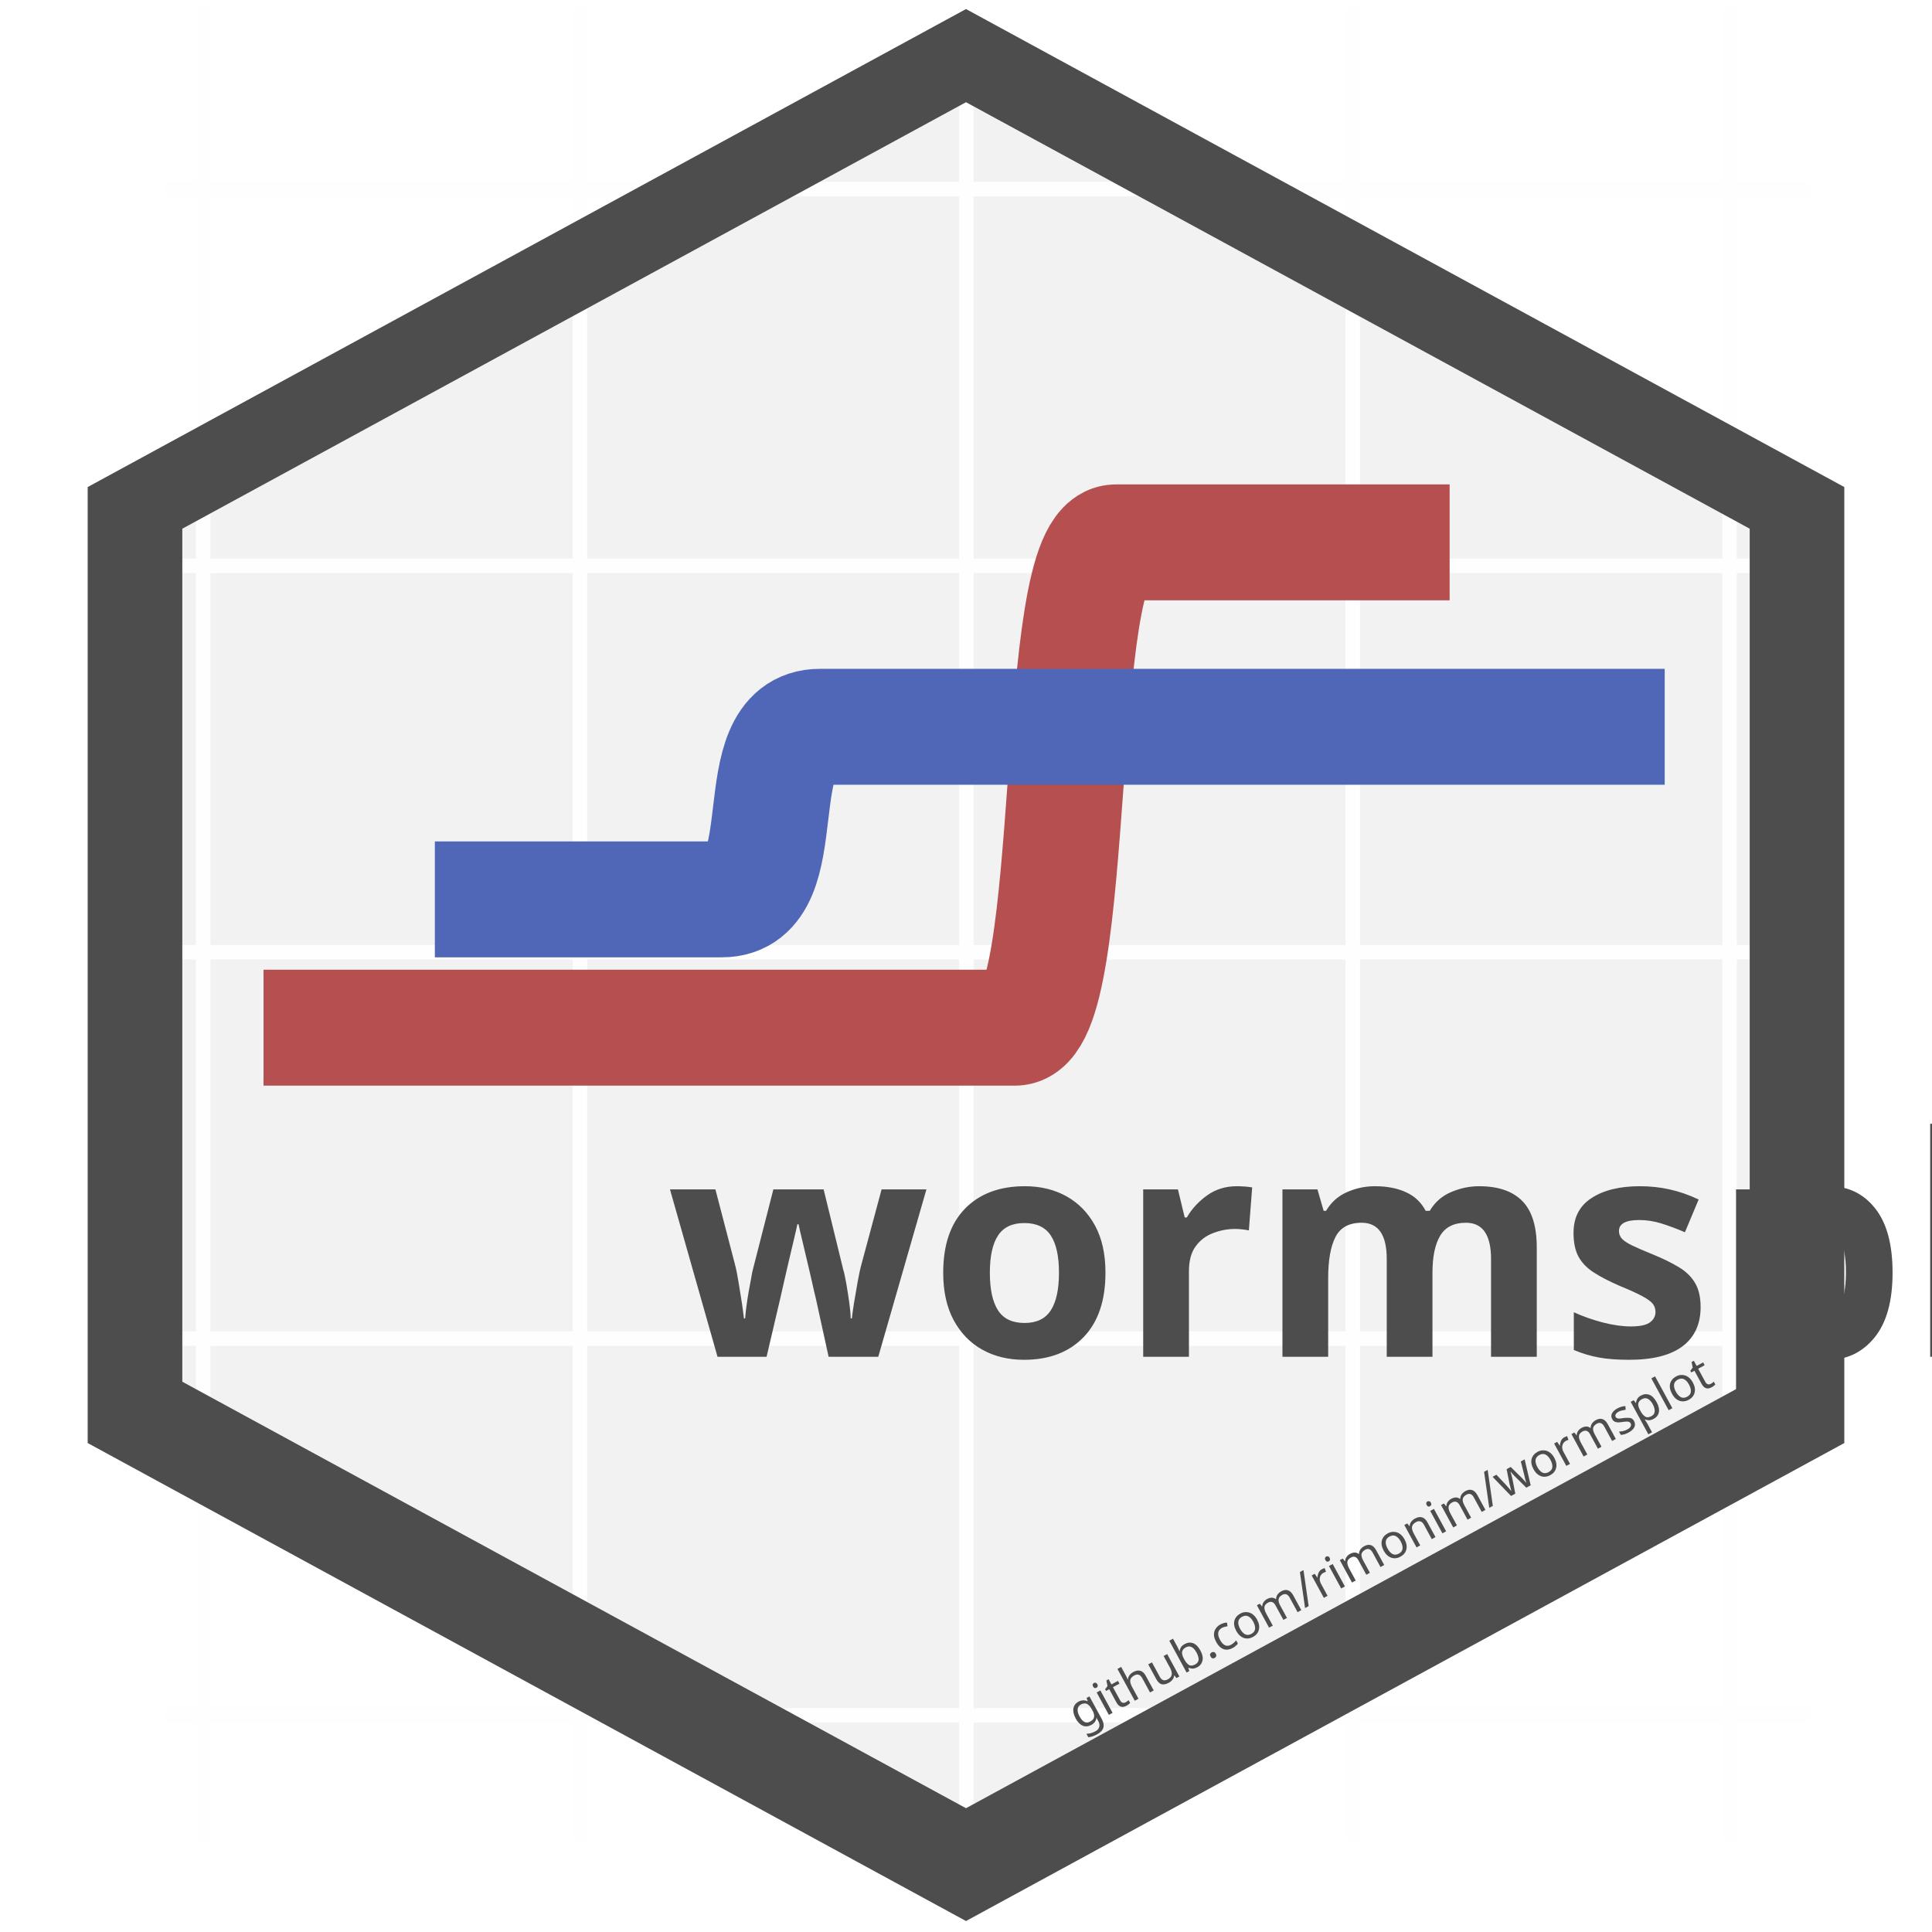
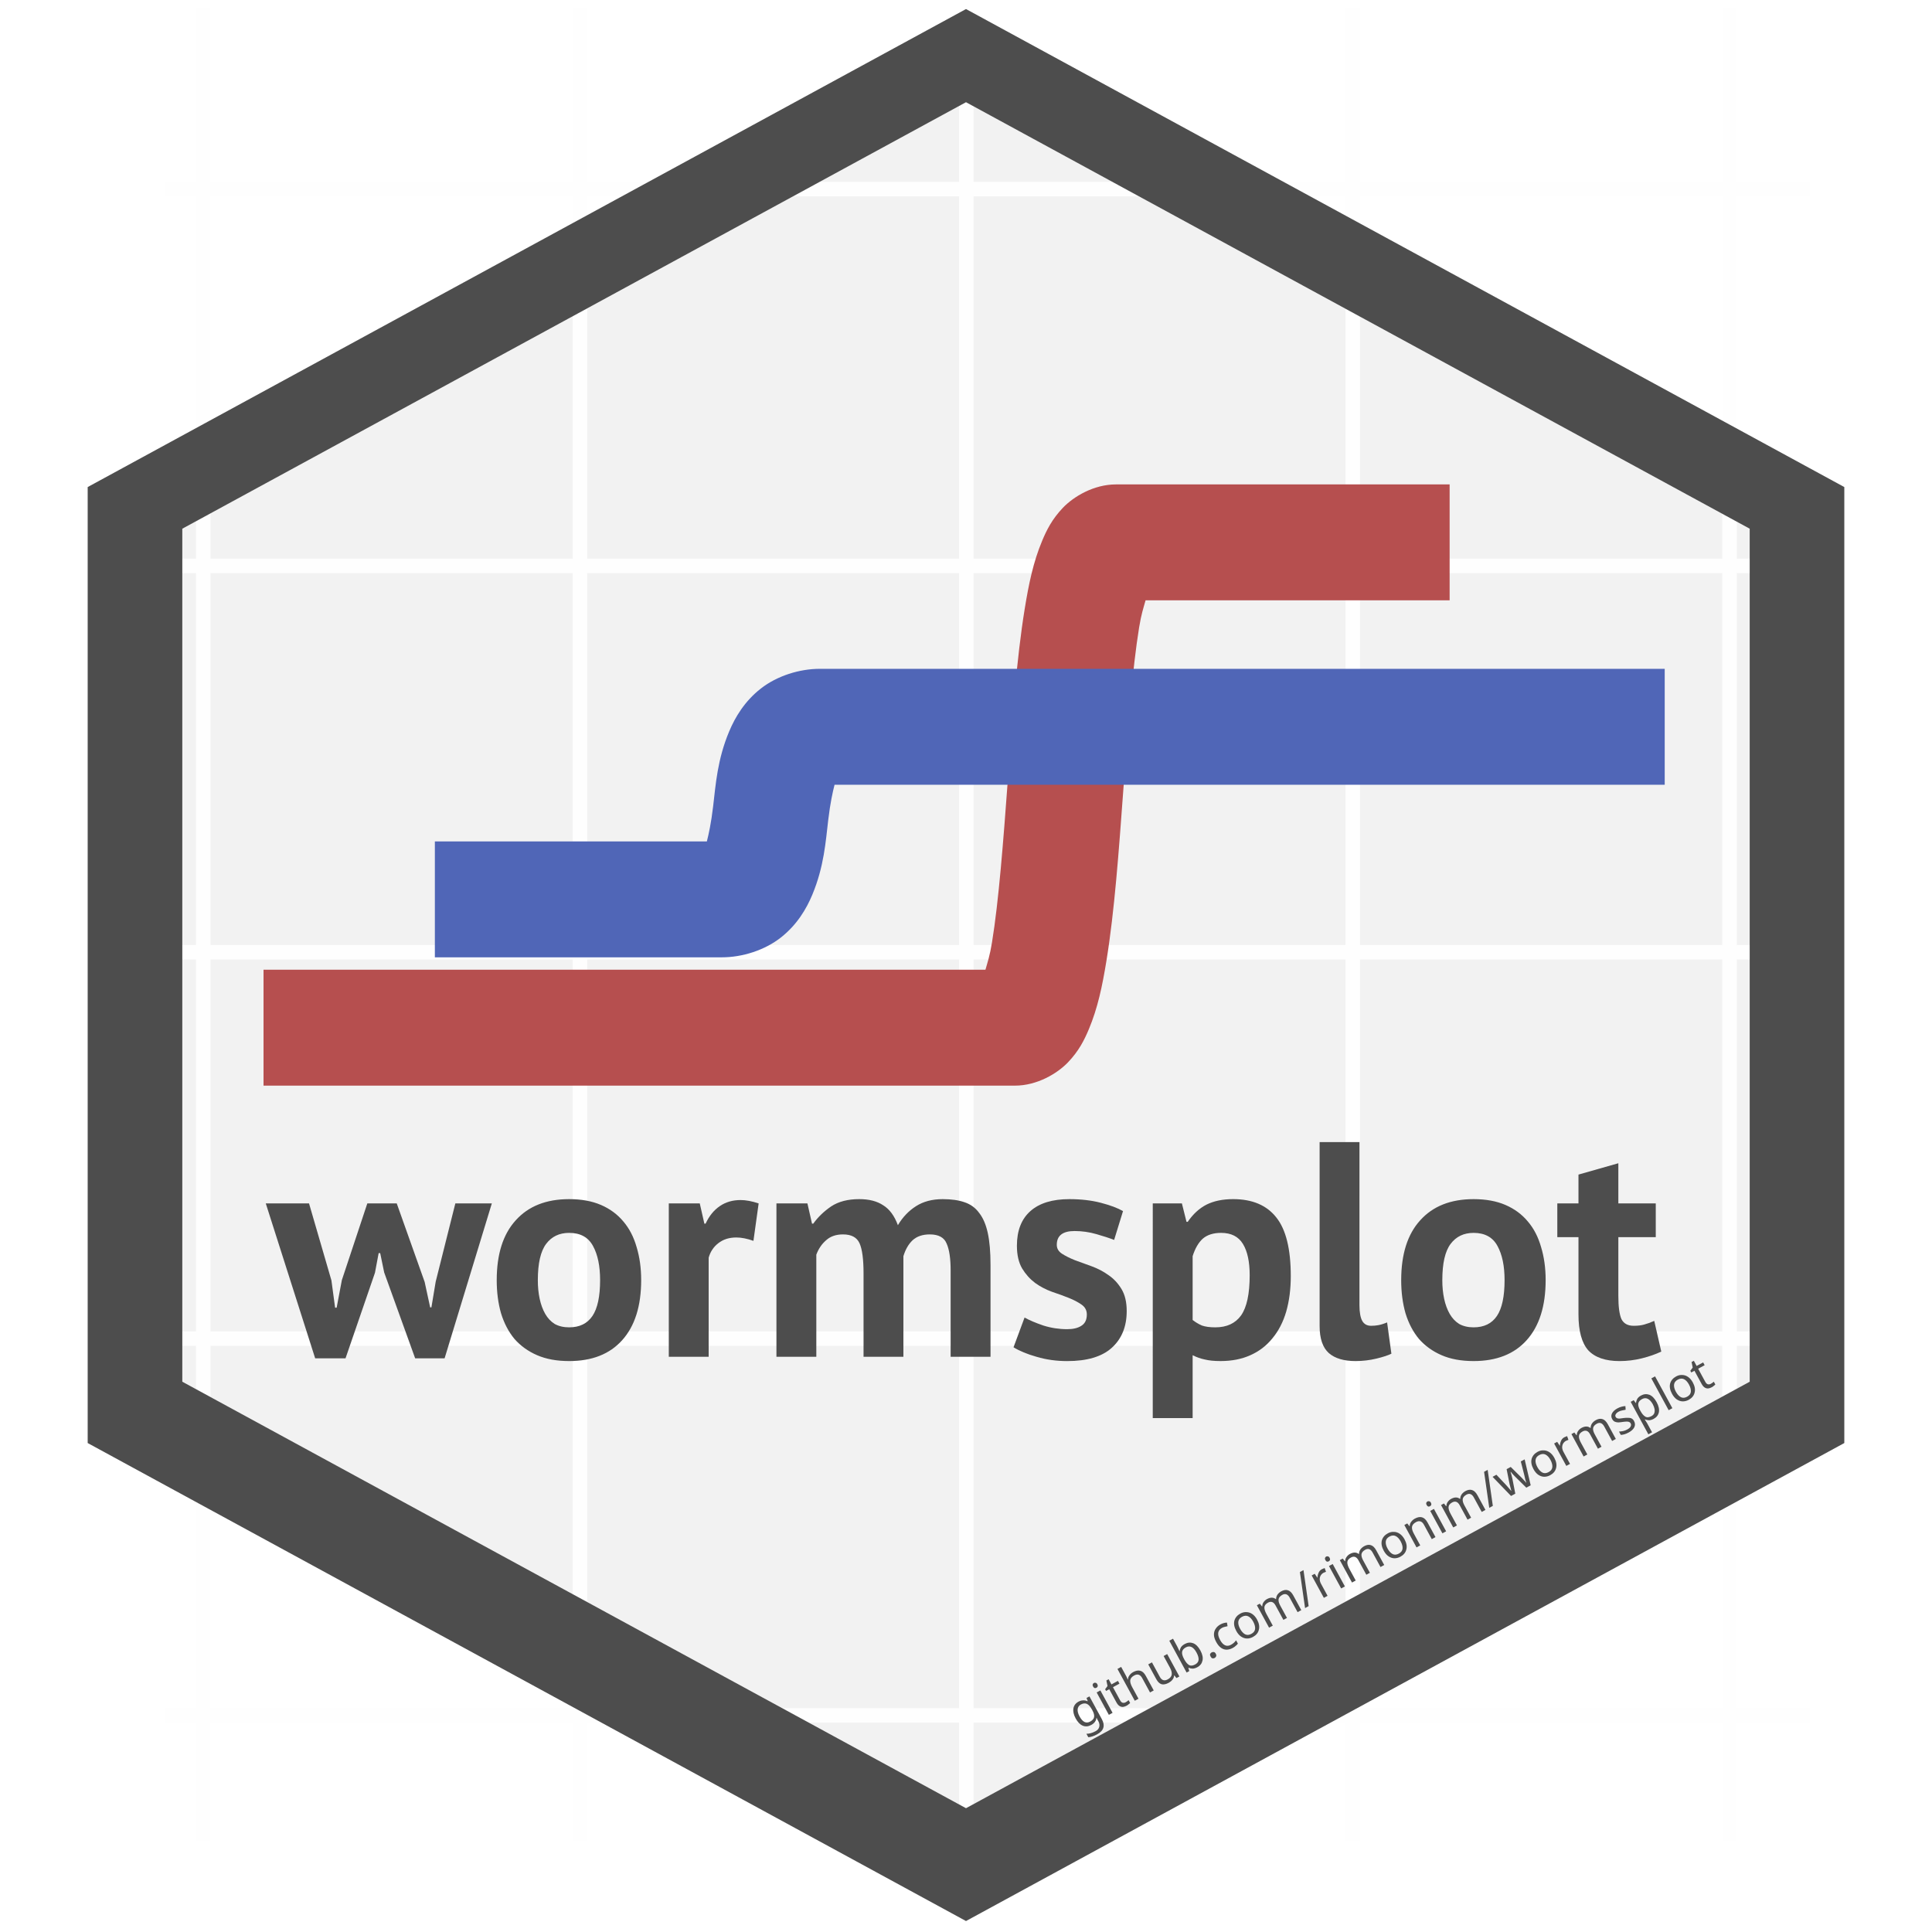
<svg xmlns="http://www.w3.org/2000/svg" width="200mm" height="200mm" viewBox="0 0 200 200" version="1.1" id="svg5">
  <defs id="defs2" />
  <g id="layer1">
    <path style="fill:#f2f2f2;stroke-width:0.265;stroke-miterlimit:10;-inkscape-stroke:none;stop-color:#000000" id="path1219" d="m 96.742,172.306 -75.729,-43.722 -2e-6,-87.445 75.729,-43.722 75.729,43.722 0,87.445 z" transform="matrix(1.071274,0,0,1.009802,-3.637512,13.18944)" />
    <g id="vertical" style="stroke-width:1.5;stroke-dasharray:none">
      <path style="fill:none;stroke:#fefefe;stroke-width:1.5;stroke-miterlimit:10;stroke-dasharray:none;stroke-opacity:1;stop-color:#000000" d="M 100.039,196.385 V 6.606 Z" id="path438" />
      <path style="fill:none;stroke:#fefefe;stroke-width:1.5;stroke-miterlimit:10;stroke-dasharray:none;stroke-opacity:1;stop-color:#000000" d="M 21.039,190.548 V 0.769 Z" id="path1298" />
      <path style="fill:none;stroke:#fefefe;stroke-width:1.5;stroke-miterlimit:10;stroke-dasharray:none;stroke-opacity:1;stop-color:#000000" d="M 60.039,190.548 V 0.769 Z" id="path438-5" />
      <path style="fill:none;stroke:#fefefe;stroke-width:1.5;stroke-miterlimit:10;stroke-dasharray:none;stroke-opacity:1;stop-color:#000000" d="M 140.039,190.548 V 0.769 Z" id="path1270" />
      <path style="fill:none;stroke:#fefefe;stroke-width:1.5;stroke-miterlimit:10;stroke-dasharray:none;stroke-opacity:1;stop-color:#000000" d="M 179.039,190.548 V 0.769 Z" id="path1282" />
    </g>
    <g id="horizontal" style="stroke-width:1.5;stroke-dasharray:none" transform="matrix(0,1,-0.8977603,0,188.0827,-1.461882)">
      <path style="fill:none;stroke:#fefefe;stroke-width:1.5;stroke-miterlimit:10;stroke-dasharray:none;stroke-opacity:1;stop-color:#000000" d="M 100.039,196.385 V 6.606 Z" id="path2069" />
      <path style="fill:none;stroke:#fefefe;stroke-width:1.5;stroke-miterlimit:10;stroke-dasharray:none;stroke-opacity:1;stop-color:#000000" d="M 21.039,190.548 V 0.769 Z" id="path2071" />
      <path style="fill:none;stroke:#fefefe;stroke-width:1.5;stroke-miterlimit:10;stroke-dasharray:none;stroke-opacity:1;stop-color:#000000" d="M 60.039,190.548 V 0.769 Z" id="path2073" />
      <path style="fill:none;stroke:#fefefe;stroke-width:1.5;stroke-miterlimit:10;stroke-dasharray:none;stroke-opacity:1;stop-color:#000000" d="M 140.039,190.548 V 0.769 Z" id="path2075" />
      <path style="fill:none;stroke:#fefefe;stroke-width:1.5;stroke-miterlimit:10;stroke-dasharray:none;stroke-opacity:1;stop-color:#000000" d="M 179.039,190.548 V 0.769 Z" id="path2077" />
    </g>
    <path id="path133" style="fill:#4d4d4d;stroke-width:0.265;stroke-miterlimit:10;-inkscape-stroke:none;stop-color:#000000" d="M 96.742 -2.583 L 21.013 41.14 L 21.013 128.584 L 96.742 172.306 L 172.471 128.584 L 172.471 41.14 L 96.742 -2.583 z M 96.742 5.939 L 164.313 44.95 L 164.313 122.974 L 96.742 161.985 L 29.172 122.974 L 29.172 44.95 L 96.742 5.939 z " transform="matrix(1.200632,0,0,1.131737,-16.1519,3.860007)" />
  </g>
  <g id="layer2" transform="matrix(-1,0,0,1,199.61,-1.058333)">
-     <path style="fill:none;stroke:#b64f4f;stroke-width:12;stroke-miterlimit:10;stroke-dasharray:none;stroke-opacity:1;stop-color:#000000" d="m 49.545,57.205 h 34.545 c 6.735,0 3.68,50.239 10.454,50.239 h 77.786" id="path2178" />
-     <path style="fill:none;stroke:#5066b7;stroke-width:12;stroke-miterlimit:10;stroke-dasharray:none;stroke-opacity:1;stop-color:#000000" d="m 154.594,94.16 -29.707,0 c -8,0 -2.106,-17.864 -10.152,-17.864 H 27.28" id="path11388" />
+     <path style="color:#000000;fill:#b64f4f;stroke-miterlimit:10" d="m 49.545,51.205 v 12 h 31.477 c 0.225,0.813 0.444,1.435 0.668,2.812 0.692,4.252 1.166,10.465 1.629,16.746 0.462,6.281 0.913,12.628 1.76,17.799 0.423,2.585 0.892,4.847 1.818,7.049 0.463,1.101 1.021,2.232 2.148,3.412 1.127,1.18 3.223,2.42 5.5,2.42 h 77.785 v -12 H 97.596 C 97.369,100.632 97.146,100.006 96.92,98.623 96.224,94.374 95.748,88.162 95.285,81.883 94.823,75.604 94.374,69.258 93.533,64.09 93.113,61.506 92.65,59.248 91.73,57.049 91.271,55.949 90.716,54.821 89.594,53.639 88.471,52.456 86.376,51.205 84.09,51.205 Z" id="path2178" />
+     <path style="color:#000000;fill:#5066b7;stroke-miterlimit:10;-inkscape-stroke:none" d="m 27.279,70.295 v 12 H 113.217 c 0.193,0.761 0.44,1.847 0.654,3.643 0.266,2.231 0.429,4.814 1.648,7.74 0.61,1.463 1.576,3.108 3.252,4.428 1.676,1.32 3.999,2.055 6.115,2.055 h 29.707 V 88.16 h -28.158 c -0.193,-0.769 -0.437,-1.85 -0.65,-3.643 -0.266,-2.236 -0.432,-4.826 -1.664,-7.756 -0.616,-1.465 -1.592,-3.11 -3.271,-4.424 -1.68,-1.314 -3.999,-2.043 -6.115,-2.043 z" id="path11388" />
  </g>
  <g id="layer3">
-     <text xml:space="preserve" style="font-style:normal;font-variant:normal;font-weight:bold;font-stretch:normal;font-size:31.75px;line-height:1;font-family:'PT Sans';-inkscape-font-specification:'PT Sans Bold';text-align:end;text-decoration-color:#000000;direction:rtl;text-anchor:end;fill:#4d4d4d;fill-opacity:1;stroke:#c44343;stroke-width:10;stroke-miterlimit:10;stroke-dasharray:none;stroke-opacity:1;stop-color:#000000" x="27.767" y="140.453" id="text7243">
-       <tspan id="tspan7241" style="font-style:normal;font-variant:normal;font-weight:bold;font-stretch:normal;font-size:31.75px;font-family:'PT Sans';-inkscape-font-specification:'PT Sans Bold';fill:#4d4d4d;fill-opacity:1;stroke:none;stroke-width:10" x="27.767" y="140.453">wormsplot</tspan>
-     </text>
+     <g aria-label="wormsplot" id="text7243" style="font-weight:bold;font-size:31.75px;font-family:'PT Sans';-inkscape-font-specification:'PT Sans Bold';text-align:end;direction:rtl;text-anchor:end;fill:#4d4d4d;stroke:#c44343;stroke-width:10;stroke-miterlimit:10">
+       <path d="m 41.071,124.578 2.889,8.128 0.572,2.635 h 0.127 l 0.445,-2.667 2.032,-8.096 h 3.778 l -4.889,16.034 h -3.048 l -3.207,-8.89 -0.413,-2 h -0.159 l -0.381,2.032 -3.048,8.858 h -3.143 l -5.112,-16.034 h 4.477 l 2.318,7.969 0.381,2.826 h 0.159 l 0.54,-2.857 2.635,-7.938 z" style="stroke:none" id="path2394" />
+       <path d="m 51.421,132.516 q 0,-4.032 1.968,-6.191 1.968,-2.191 5.524,-2.191 1.905,0 3.302,0.603 1.397,0.603 2.318,1.714 0.921,1.079 1.365,2.635 0.476,1.556 0.476,3.429 0,4.032 -1.968,6.223 -1.937,2.159 -5.493,2.159 -1.905,0 -3.302,-0.603 -1.397,-0.603 -2.349,-1.683 -0.921,-1.111 -1.397,-2.667 -0.445,-1.556 -0.445,-3.429 z m 4.255,0 q 0,1.048 0.191,1.937 0.191,0.889 0.572,1.556 0.381,0.667 0.984,1.048 0.635,0.349 1.492,0.349 1.619,0 2.413,-1.175 0.794,-1.175 0.794,-3.715 0,-2.191 -0.73,-3.524 -0.73,-1.365 -2.477,-1.365 -1.524,0 -2.381,1.143 -0.857,1.143 -0.857,3.747 z" style="stroke:none" id="path2396" />
+       <path d="m 77.996,128.452 q -0.984,-0.349 -1.778,-0.349 -1.111,0 -1.873,0.603 -0.73,0.572 -0.984,1.492 v 10.255 h -4.128 v -15.875 h 3.207 l 0.476,2.095 h 0.127 q 0.54,-1.175 1.46,-1.81 0.921,-0.635 2.159,-0.635 0.826,0 1.873,0.349 z" style="stroke:none" id="path2398" />
+       <path d="m 89.394,140.453 v -8.636 q 0,-2.191 -0.413,-3.111 -0.413,-0.921 -1.714,-0.921 -1.079,0 -1.746,0.603 -0.667,0.572 -1.016,1.492 v 10.573 h -4.128 v -15.875 h 3.207 l 0.476,2.095 h 0.127 q 0.73,-1.016 1.841,-1.778 1.143,-0.762 2.921,-0.762 1.524,0 2.477,0.635 0.984,0.603 1.524,2.064 0.73,-1.238 1.873,-1.968 1.143,-0.73 2.762,-0.73 1.333,0 2.254,0.318 0.953,0.318 1.524,1.111 0.603,0.762 0.889,2.064 0.286,1.302 0.286,3.302 v 9.525 h -4.128 v -8.922 q 0,-1.873 -0.413,-2.794 -0.381,-0.953 -1.746,-0.953 -1.111,0 -1.778,0.603 -0.635,0.603 -0.953,1.651 v 10.414 z" style="stroke:none" id="path2400" />
+       <path d="m 112.508,136.072 q 0,-0.635 -0.54,-1.016 -0.54,-0.381 -1.333,-0.699 -0.794,-0.318 -1.746,-0.635 -0.953,-0.349 -1.746,-0.921 -0.794,-0.603 -1.333,-1.492 -0.54,-0.921 -0.54,-2.349 0,-2.349 1.397,-3.588 1.397,-1.238 4.032,-1.238 1.81,0 3.27,0.381 1.46,0.381 2.286,0.857 l -0.921,2.985 q -0.73,-0.286 -1.841,-0.603 -1.111,-0.318 -2.254,-0.318 -1.841,0 -1.841,1.429 0,0.572 0.54,0.921 0.54,0.349 1.333,0.667 0.794,0.286 1.746,0.635 0.953,0.349 1.746,0.921 0.794,0.54 1.333,1.429 0.54,0.889 0.54,2.286 0,2.413 -1.556,3.81 -1.524,1.365 -4.604,1.365 -1.683,0 -3.175,-0.445 -1.46,-0.413 -2.381,-0.984 l 1.143,-3.08 q 0.73,0.413 1.937,0.826 1.206,0.381 2.477,0.381 0.921,0 1.46,-0.349 0.572,-0.349 0.572,-1.175 z" style="stroke:none" id="path2402" />
+       <path d="m 119.334,124.578 h 3.016 l 0.476,1.905 h 0.127 q 0.826,-1.206 1.937,-1.778 1.143,-0.572 2.762,-0.572 2.985,0 4.477,1.905 1.492,1.873 1.492,6.064 0,2.032 -0.476,3.683 -0.476,1.619 -1.429,2.762 -0.921,1.143 -2.286,1.746 -1.333,0.603 -3.08,0.603 -0.984,0 -1.619,-0.159 -0.635,-0.127 -1.27,-0.445 v 6.509 h -4.128 z m 7.08,3.048 q -1.206,0 -1.905,0.603 -0.667,0.603 -1.048,1.81 v 6.604 q 0.445,0.349 0.953,0.572 0.54,0.191 1.397,0.191 1.778,0 2.667,-1.238 0.889,-1.27 0.889,-4.159 0,-2.095 -0.699,-3.239 -0.699,-1.143 -2.254,-1.143 z" style="stroke:none" id="path2404" />
+       <path d="m 140.734,135.119 q 0,1.111 0.286,1.619 0.286,0.508 0.921,0.508 0.381,0 0.73,-0.064 0.381,-0.064 0.921,-0.286 l 0.445,3.239 q -0.508,0.254 -1.556,0.508 -1.048,0.254 -2.159,0.254 -1.81,0 -2.762,-0.826 -0.953,-0.857 -0.953,-2.794 v -19.05 h 4.128 z" style="stroke:none" id="path2406" />
+       <path d="m 145.052,132.516 q 0,-4.032 1.968,-6.191 1.968,-2.191 5.524,-2.191 1.905,0 3.302,0.603 1.397,0.603 2.318,1.714 0.921,1.079 1.365,2.635 0.476,1.556 0.476,3.429 0,4.032 -1.968,6.223 -1.937,2.159 -5.493,2.159 -1.905,0 -3.302,-0.603 -1.397,-0.603 -2.349,-1.683 -0.921,-1.111 -1.397,-2.667 -0.445,-1.556 -0.445,-3.429 z m 4.255,0 q 0,1.048 0.191,1.937 0.191,0.889 0.572,1.556 0.381,0.667 0.984,1.048 0.635,0.349 1.492,0.349 1.619,0 2.413,-1.175 0.794,-1.175 0.794,-3.715 0,-2.191 -0.73,-3.524 -0.73,-1.365 -2.477,-1.365 -1.524,0 -2.381,1.143 -0.857,1.143 -0.857,3.747 z" style="stroke:none" id="path2408" />
+       <path d="m 161.212,124.578 h 2.191 v -2.985 l 4.128,-1.175 v 4.159 h 3.873 v 3.493 h -3.873 v 6.096 q 0,1.651 0.318,2.381 0.349,0.699 1.27,0.699 0.635,0 1.079,-0.127 0.476,-0.127 1.048,-0.381 l 0.73,3.175 q -0.857,0.413 -2,0.699 -1.143,0.286 -2.318,0.286 -2.191,0 -3.239,-1.111 -1.016,-1.143 -1.016,-3.715 v -8.001 h -2.191 z" style="stroke:none" id="path2410" />
+     </g>
    <text xml:space="preserve" style="font-style:normal;font-variant:normal;font-weight:normal;font-stretch:normal;font-size:4.939px;line-height:1;font-family:'PT Sans';-inkscape-font-specification:'PT Sans';text-align:end;text-decoration-color:#000000;direction:rtl;text-anchor:end;fill:#4d4d4d;fill-opacity:1;stroke:#c44343;stroke-width:10;stroke-miterlimit:10;stroke-dasharray:none;stroke-opacity:1;stop-color:#000000" x="6.085" y="210.797" id="text1535" transform="rotate(-28.55529)">
      <tspan id="tspan1533" style="font-style:normal;font-variant:normal;font-weight:normal;font-stretch:normal;font-family:'PT Sans';-inkscape-font-specification:'PT Sans';fill:#4d4d4d;fill-opacity:1;stroke:none;stroke-width:10;font-size:4.939px" x="6.085" y="210.797">github.com/rimonim/wormsplot</tspan>
    </text>
  </g>
</svg>
